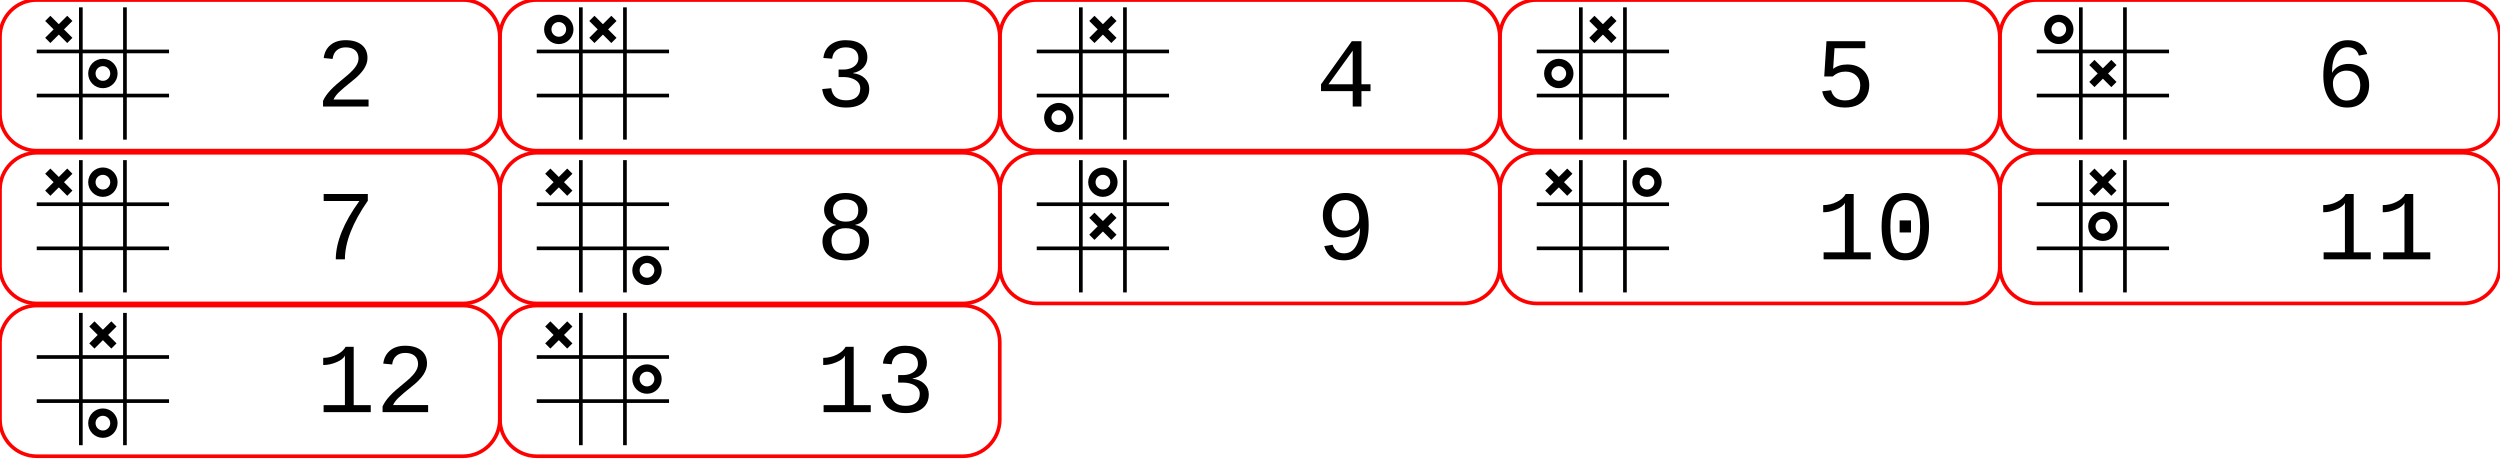
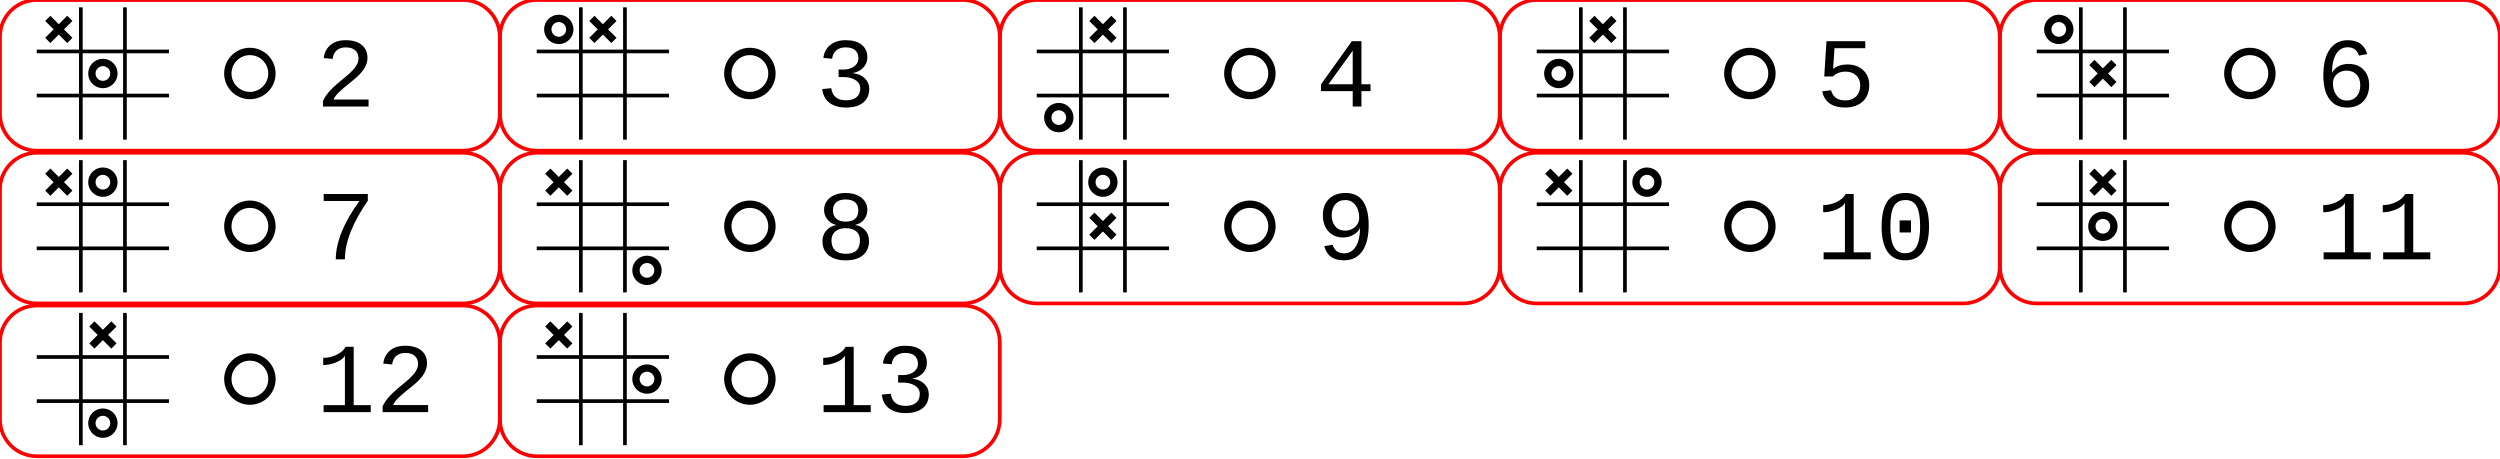
<svg xmlns="http://www.w3.org/2000/svg" width="680.315" height="124.724">
  <line x1="22.0" y1="2.0" x2="22.0" y2="38.0" stroke="black" />
  <line x1="34.0" y1="2.0" x2="34.0" y2="38.0" stroke="black" />
  <line x1="10.0" y1="14.0" x2="46.0" y2="14.0" stroke="black" />
  <line x1="10.0" y1="26.0" x2="46.0" y2="26.0" stroke="black" />
  <line x1="13.0" y1="5.0" x2="19.0" y2="11.0" stroke="black" stroke-width="2" />
  <line x1="13.0" y1="11.0" x2="19.0" y2="5.0" stroke="black" stroke-width="2" />
  <circle cx="28.0" cy="20.0" r="3.0" stroke="black" fill="none" stroke-width="2" />
+   <circle cx="68.0" cy="20.0" r="6.0" stroke="black" fill="none" stroke-width="2" />
  <text x="86.0" y="29.0" font-size="27" fill="black" font-family="Consolas, Courier New, monospace">2</text>
  <rect x="0.0" y="0.0" width="136" height="41" stroke="red" fill="none" rx="10" ry="10" />
  <line x1="158.063" y1="2.0" x2="158.063" y2="38.0" stroke="black" />
  <line x1="170.063" y1="2.0" x2="170.063" y2="38.0" stroke="black" />
  <line x1="146.063" y1="14.0" x2="182.063" y2="14.0" stroke="black" />
  <line x1="146.063" y1="26.0" x2="182.063" y2="26.0" stroke="black" />
  <circle cx="152.063" cy="8.0" r="3.0" stroke="black" fill="none" stroke-width="2" />
  <line x1="161.063" y1="5.0" x2="167.063" y2="11.0" stroke="black" stroke-width="2" />
  <line x1="161.063" y1="11.0" x2="167.063" y2="5.0" stroke="black" stroke-width="2" />
+   <circle cx="204.063" cy="20.0" r="6.0" stroke="black" fill="none" stroke-width="2" />
  <text x="222.063" y="29.0" font-size="27" fill="black" font-family="Consolas, Courier New, monospace">3</text>
  <rect x="136.063" y="0.0" width="136" height="41" stroke="red" fill="none" rx="10" ry="10" />
  <line x1="294.126" y1="2.0" x2="294.126" y2="38.0" stroke="black" />
  <line x1="306.126" y1="2.0" x2="306.126" y2="38.0" stroke="black" />
  <line x1="282.126" y1="14.0" x2="318.126" y2="14.0" stroke="black" />
  <line x1="282.126" y1="26.0" x2="318.126" y2="26.0" stroke="black" />
  <line x1="297.126" y1="5.0" x2="303.126" y2="11.0" stroke="black" stroke-width="2" />
  <line x1="297.126" y1="11.0" x2="303.126" y2="5.0" stroke="black" stroke-width="2" />
  <circle cx="288.126" cy="32.0" r="3.0" stroke="black" fill="none" stroke-width="2" />
+   <circle cx="340.126" cy="20.0" r="6.0" stroke="black" fill="none" stroke-width="2" />
  <text x="358.126" y="29.0" font-size="27" fill="black" font-family="Consolas, Courier New, monospace">4</text>
  <rect x="272.126" y="0.0" width="136" height="41" stroke="red" fill="none" rx="10" ry="10" />
  <line x1="430.189" y1="2.0" x2="430.189" y2="38.0" stroke="black" />
  <line x1="442.189" y1="2.0" x2="442.189" y2="38.0" stroke="black" />
  <line x1="418.189" y1="14.0" x2="454.189" y2="14.0" stroke="black" />
  <line x1="418.189" y1="26.0" x2="454.189" y2="26.0" stroke="black" />
  <line x1="433.189" y1="5.0" x2="439.189" y2="11.0" stroke="black" stroke-width="2" />
  <line x1="433.189" y1="11.0" x2="439.189" y2="5.0" stroke="black" stroke-width="2" />
  <circle cx="424.189" cy="20.0" r="3.0" stroke="black" fill="none" stroke-width="2" />
+   <circle cx="476.189" cy="20.0" r="6.0" stroke="black" fill="none" stroke-width="2" />
  <text x="494.189" y="29.0" font-size="27" fill="black" font-family="Consolas, Courier New, monospace">5</text>
  <rect x="408.189" y="0.0" width="136" height="41" stroke="red" fill="none" rx="10" ry="10" />
  <line x1="566.252" y1="2.0" x2="566.252" y2="38.0" stroke="black" />
  <line x1="578.252" y1="2.0" x2="578.252" y2="38.0" stroke="black" />
  <line x1="554.252" y1="14.0" x2="590.252" y2="14.0" stroke="black" />
  <line x1="554.252" y1="26.0" x2="590.252" y2="26.0" stroke="black" />
  <circle cx="560.252" cy="8.0" r="3.0" stroke="black" fill="none" stroke-width="2" />
  <line x1="569.252" y1="17.0" x2="575.252" y2="23.0" stroke="black" stroke-width="2" />
  <line x1="569.252" y1="23.0" x2="575.252" y2="17.0" stroke="black" stroke-width="2" />
+   <circle cx="612.252" cy="20.0" r="6.0" stroke="black" fill="none" stroke-width="2" />
  <text x="630.252" y="29.0" font-size="27" fill="black" font-family="Consolas, Courier New, monospace">6</text>
  <rect x="544.252" y="0.0" width="136" height="41" stroke="red" fill="none" rx="10" ry="10" />
  <line x1="22.0" y1="43.575" x2="22.0" y2="79.575" stroke="black" />
  <line x1="34.0" y1="43.575" x2="34.0" y2="79.575" stroke="black" />
  <line x1="10.0" y1="55.575" x2="46.0" y2="55.575" stroke="black" />
  <line x1="10.0" y1="67.575" x2="46.0" y2="67.575" stroke="black" />
  <line x1="13.0" y1="46.575" x2="19.0" y2="52.575" stroke="black" stroke-width="2" />
  <line x1="13.0" y1="52.575" x2="19.0" y2="46.575" stroke="black" stroke-width="2" />
  <circle cx="28.0" cy="49.575" r="3.0" stroke="black" fill="none" stroke-width="2" />
+   <circle cx="68.0" cy="61.575" r="6.0" stroke="black" fill="none" stroke-width="2" />
  <text x="86.0" y="70.575" font-size="27" fill="black" font-family="Consolas, Courier New, monospace">7</text>
  <rect x="0.0" y="41.575" width="136" height="41" stroke="red" fill="none" rx="10" ry="10" />
  <line x1="158.063" y1="43.575" x2="158.063" y2="79.575" stroke="black" />
  <line x1="170.063" y1="43.575" x2="170.063" y2="79.575" stroke="black" />
  <line x1="146.063" y1="55.575" x2="182.063" y2="55.575" stroke="black" />
  <line x1="146.063" y1="67.575" x2="182.063" y2="67.575" stroke="black" />
  <line x1="149.063" y1="46.575" x2="155.063" y2="52.575" stroke="black" stroke-width="2" />
  <line x1="149.063" y1="52.575" x2="155.063" y2="46.575" stroke="black" stroke-width="2" />
  <circle cx="176.063" cy="73.575" r="3.0" stroke="black" fill="none" stroke-width="2" />
+   <circle cx="204.063" cy="61.575" r="6.0" stroke="black" fill="none" stroke-width="2" />
  <text x="222.063" y="70.575" font-size="27" fill="black" font-family="Consolas, Courier New, monospace">8</text>
  <rect x="136.063" y="41.575" width="136" height="41" stroke="red" fill="none" rx="10" ry="10" />
  <line x1="294.126" y1="43.575" x2="294.126" y2="79.575" stroke="black" />
  <line x1="306.126" y1="43.575" x2="306.126" y2="79.575" stroke="black" />
  <line x1="282.126" y1="55.575" x2="318.126" y2="55.575" stroke="black" />
  <line x1="282.126" y1="67.575" x2="318.126" y2="67.575" stroke="black" />
  <circle cx="300.126" cy="49.575" r="3.0" stroke="black" fill="none" stroke-width="2" />
  <line x1="297.126" y1="58.575" x2="303.126" y2="64.575" stroke="black" stroke-width="2" />
  <line x1="297.126" y1="64.575" x2="303.126" y2="58.575" stroke="black" stroke-width="2" />
+   <circle cx="340.126" cy="61.575" r="6.0" stroke="black" fill="none" stroke-width="2" />
  <text x="358.126" y="70.575" font-size="27" fill="black" font-family="Consolas, Courier New, monospace">9</text>
  <rect x="272.126" y="41.575" width="136" height="41" stroke="red" fill="none" rx="10" ry="10" />
  <line x1="430.189" y1="43.575" x2="430.189" y2="79.575" stroke="black" />
  <line x1="442.189" y1="43.575" x2="442.189" y2="79.575" stroke="black" />
  <line x1="418.189" y1="55.575" x2="454.189" y2="55.575" stroke="black" />
  <line x1="418.189" y1="67.575" x2="454.189" y2="67.575" stroke="black" />
  <line x1="421.189" y1="46.575" x2="427.189" y2="52.575" stroke="black" stroke-width="2" />
  <line x1="421.189" y1="52.575" x2="427.189" y2="46.575" stroke="black" stroke-width="2" />
  <circle cx="448.189" cy="49.575" r="3.0" stroke="black" fill="none" stroke-width="2" />
+   <circle cx="476.189" cy="61.575" r="6.0" stroke="black" fill="none" stroke-width="2" />
  <text x="494.189" y="70.575" font-size="27" fill="black" font-family="Consolas, Courier New, monospace">10</text>
  <rect x="408.189" y="41.575" width="136" height="41" stroke="red" fill="none" rx="10" ry="10" />
  <line x1="566.252" y1="43.575" x2="566.252" y2="79.575" stroke="black" />
  <line x1="578.252" y1="43.575" x2="578.252" y2="79.575" stroke="black" />
  <line x1="554.252" y1="55.575" x2="590.252" y2="55.575" stroke="black" />
  <line x1="554.252" y1="67.575" x2="590.252" y2="67.575" stroke="black" />
  <line x1="569.252" y1="46.575" x2="575.252" y2="52.575" stroke="black" stroke-width="2" />
  <line x1="569.252" y1="52.575" x2="575.252" y2="46.575" stroke="black" stroke-width="2" />
  <circle cx="572.252" cy="61.575" r="3.0" stroke="black" fill="none" stroke-width="2" />
+   <circle cx="612.252" cy="61.575" r="6.0" stroke="black" fill="none" stroke-width="2" />
  <text x="630.252" y="70.575" font-size="27" fill="black" font-family="Consolas, Courier New, monospace">11</text>
  <rect x="544.252" y="41.575" width="136" height="41" stroke="red" fill="none" rx="10" ry="10" />
  <line x1="22.0" y1="85.15" x2="22.0" y2="121.15" stroke="black" />
  <line x1="34.0" y1="85.15" x2="34.0" y2="121.15" stroke="black" />
  <line x1="10.0" y1="97.15" x2="46.0" y2="97.15" stroke="black" />
  <line x1="10.0" y1="109.15" x2="46.0" y2="109.15" stroke="black" />
  <line x1="25.0" y1="88.15" x2="31.0" y2="94.15" stroke="black" stroke-width="2" />
  <line x1="25.0" y1="94.15" x2="31.0" y2="88.15" stroke="black" stroke-width="2" />
  <circle cx="28.0" cy="115.15" r="3.0" stroke="black" fill="none" stroke-width="2" />
+   <circle cx="68.0" cy="103.15" r="6.0" stroke="black" fill="none" stroke-width="2" />
  <text x="86.0" y="112.15" font-size="27" fill="black" font-family="Consolas, Courier New, monospace">12</text>
  <rect x="0.0" y="83.15" width="136" height="41" stroke="red" fill="none" rx="10" ry="10" />
  <line x1="158.063" y1="85.15" x2="158.063" y2="121.15" stroke="black" />
  <line x1="170.063" y1="85.15" x2="170.063" y2="121.15" stroke="black" />
  <line x1="146.063" y1="97.15" x2="182.063" y2="97.15" stroke="black" />
  <line x1="146.063" y1="109.15" x2="182.063" y2="109.15" stroke="black" />
  <line x1="149.063" y1="88.15" x2="155.063" y2="94.15" stroke="black" stroke-width="2" />
  <line x1="149.063" y1="94.15" x2="155.063" y2="88.15" stroke="black" stroke-width="2" />
  <circle cx="176.063" cy="103.15" r="3.0" stroke="black" fill="none" stroke-width="2" />
+   <circle cx="204.063" cy="103.15" r="6.0" stroke="black" fill="none" stroke-width="2" />
  <text x="222.063" y="112.15" font-size="27" fill="black" font-family="Consolas, Courier New, monospace">13</text>
  <rect x="136.063" y="83.15" width="136" height="41" stroke="red" fill="none" rx="10" ry="10" />
</svg>
